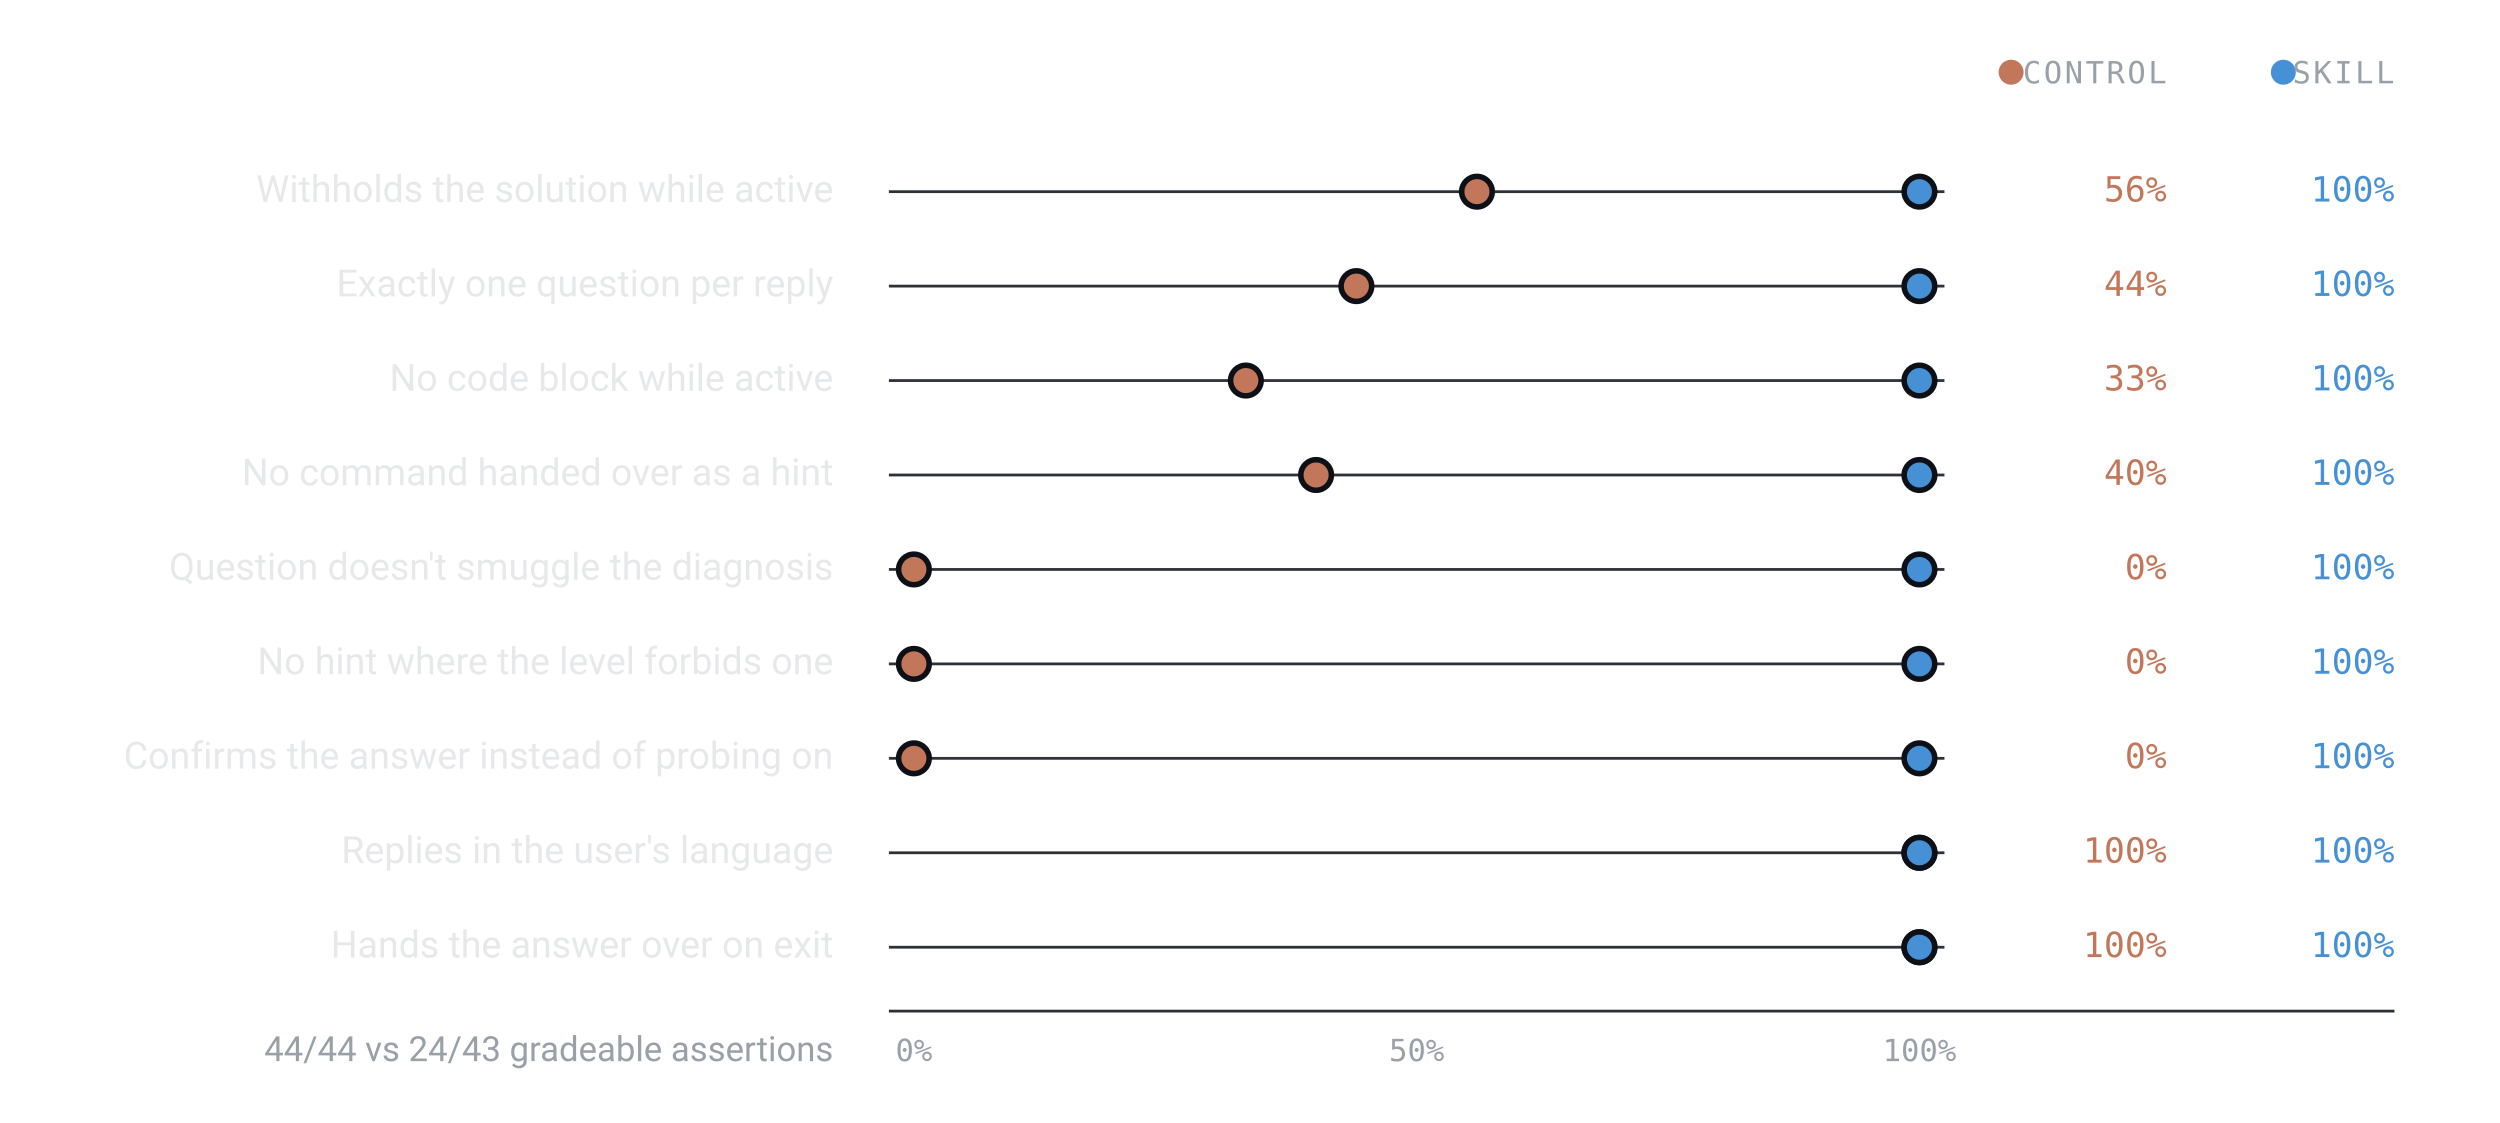
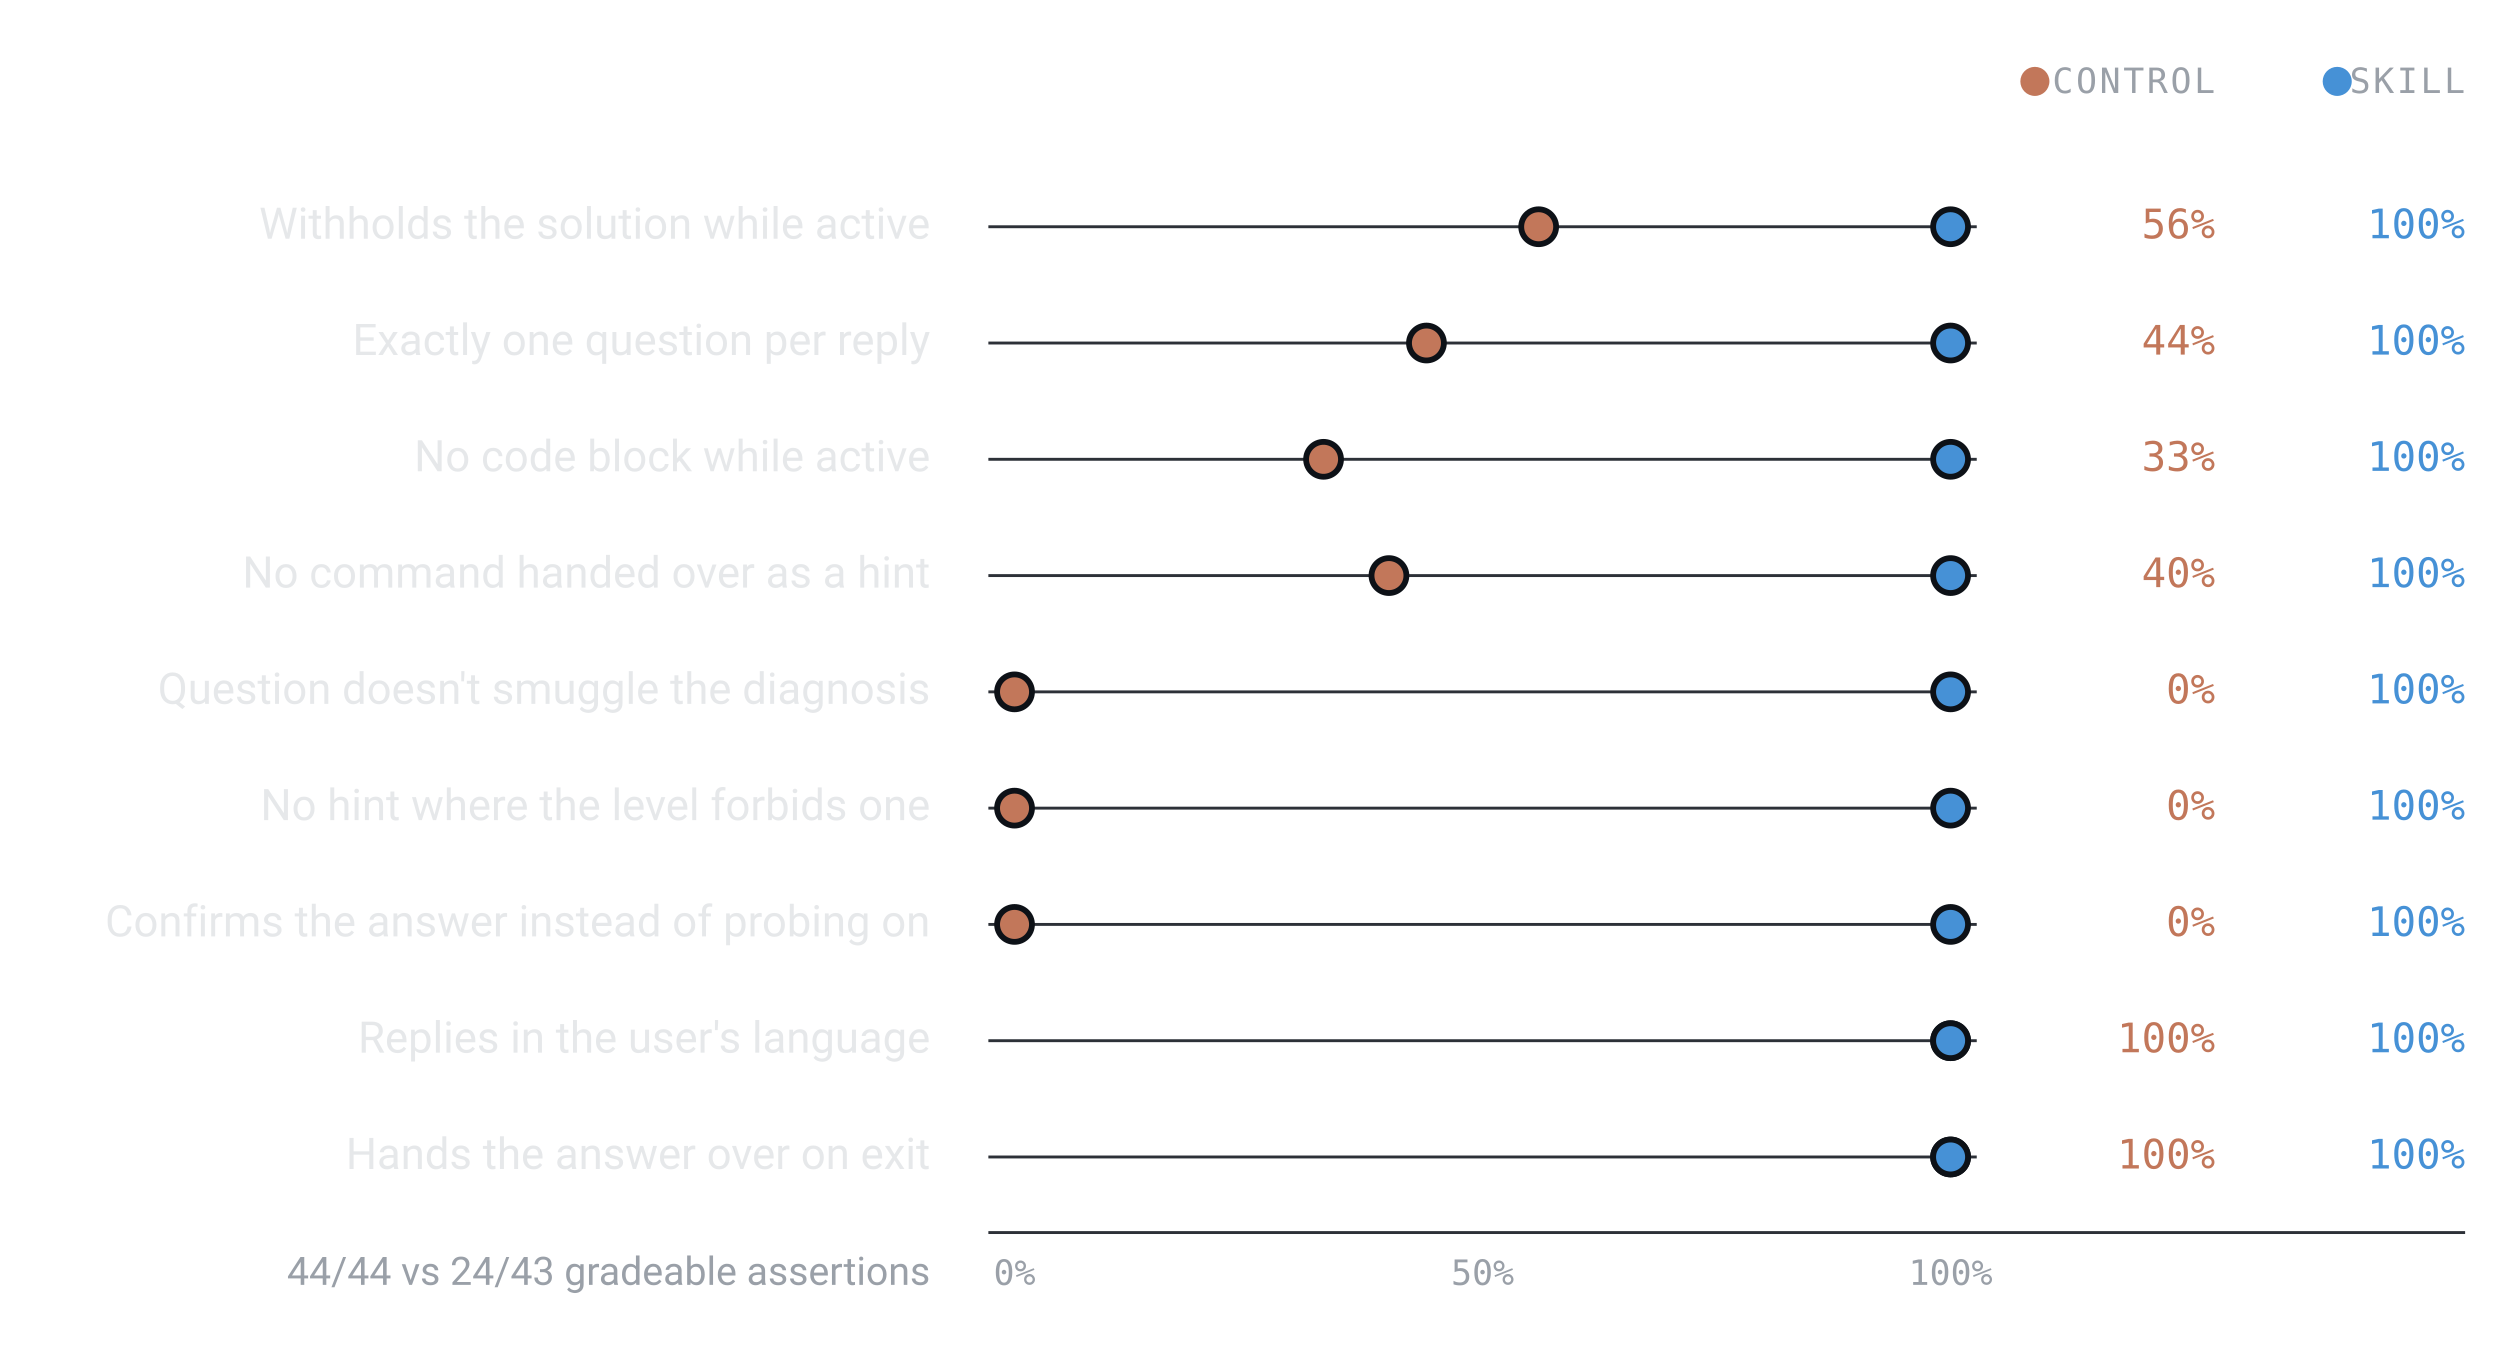
- <svg xmlns="http://www.w3.org/2000/svg" viewBox="0 0 900 404" width="900" height="404" role="img" aria-label="Pass rate per gate, with the skill versus without it. Withholds the solution while active 100% vs 56%; Exactly one question per reply 100% vs 44%; No code block while active 100% vs 33%; No command handed over as a hint 100% vs 40%; Question doesn't smuggle the diagnosis 100% vs 0%; No hint where the level forbids one 100% vs 0%; Confirms the answer instead of probing on 100% vs 0%; Replies in the user's language 100% vs 100%; Hands the answer over on exit 100% vs 100%">
-   <g font-family="ui-monospace,SFMono-Regular,'SF Mono',Menlo,Consolas,monospace" font-size="11" letter-spacing="0.9">
-     <circle cx="724" cy="26" r="4.5" fill="#c2775a" />
-     <text x="780" y="30" fill="#9aa0a8" text-anchor="end">CONTROL</text>
-     <circle cx="822" cy="26" r="4.5" fill="#4691d6" />
-     <text x="862" y="30" fill="#9aa0a8" text-anchor="end">SKILL</text>
+ <svg xmlns="http://www.w3.org/2000/svg" viewBox="0 0 860 470" width="860" height="470" role="img" aria-label="Pass rate per gate, with the skill versus without it. Withholds the solution while active 100% vs 56%; Exactly one question per reply 100% vs 44%; No code block while active 100% vs 33%; No command handed over as a hint 100% vs 40%; Question doesn't smuggle the diagnosis 100% vs 0%; No hint where the level forbids one 100% vs 0%; Confirms the answer instead of probing on 100% vs 0%; Replies in the user's language 100% vs 100%; Hands the answer over on exit 100% vs 100%">
+   <g font-family="ui-monospace,SFMono-Regular,'SF Mono',Menlo,Consolas,monospace" font-size="12" letter-spacing="0.9">
+     <circle cx="700" cy="28" r="5" fill="#c2775a" />
+     <text x="762" y="32" fill="#9aa0a8" text-anchor="end">CONTROL</text>
+     <circle cx="804" cy="28" r="5" fill="#4691d6" />
+     <text x="848" y="32" fill="#9aa0a8" text-anchor="end">SKILL</text>
  </g>
-   <text x="300" y="69.0" fill="#e6e8ea" font-family="ui-sans-serif,-apple-system,BlinkMacSystemFont,'Segoe UI',Roboto,Helvetica,Arial,sans-serif" font-size="13.5" text-anchor="end" dominant-baseline="middle">Withholds the solution while active</text>
-   <line x1="320" y1="69.0" x2="700" y2="69.0" stroke="#2d3138" stroke-width="1" />
-   <line x1="531.7" y1="69.0" x2="691.0" y2="69.0" stroke="url(#grad)" stroke-width="2" />
-   <circle cx="531.7" cy="69.0" r="5.5" fill="#c2775a" stroke="#0d1117" stroke-width="2" />
-   <circle cx="691.0" cy="69.0" r="5.5" fill="#4691d6" stroke="#0d1117" stroke-width="2" />
-   <g font-family="ui-monospace,SFMono-Regular,'SF Mono',Menlo,Consolas,monospace" font-size="12.5" dominant-baseline="middle">
-     <text x="780" y="69.0" fill="#c2775a" text-anchor="end">56%</text>
-     <text x="862" y="69.0" fill="#4691d6" text-anchor="end">100%</text>
+   <text x="320" y="78.0" fill="#e6e8ea" font-family="ui-sans-serif,-apple-system,BlinkMacSystemFont,'Segoe UI',Roboto,Helvetica,Arial,sans-serif" font-size="15" text-anchor="end" dominant-baseline="middle">Withholds the solution while active</text>
+   <line x1="340" y1="78.0" x2="680" y2="78.0" stroke="#2d3138" stroke-width="1" />
+   <line x1="529.3" y1="78.0" x2="671.0" y2="78.0" stroke="url(#grad)" stroke-width="2" />
+   <circle cx="529.3" cy="78.0" r="6" fill="#c2775a" stroke="#0d1117" stroke-width="2" />
+   <circle cx="671.0" cy="78.0" r="6" fill="#4691d6" stroke="#0d1117" stroke-width="2" />
+   <g font-family="ui-monospace,SFMono-Regular,'SF Mono',Menlo,Consolas,monospace" font-size="14" dominant-baseline="middle">
+     <text x="762" y="78.0" fill="#c2775a" text-anchor="end">56%</text>
+     <text x="848" y="78.0" fill="#4691d6" text-anchor="end">100%</text>
  </g>
-   <text x="300" y="103.0" fill="#e6e8ea" font-family="ui-sans-serif,-apple-system,BlinkMacSystemFont,'Segoe UI',Roboto,Helvetica,Arial,sans-serif" font-size="13.5" text-anchor="end" dominant-baseline="middle">Exactly one question per reply</text>
-   <line x1="320" y1="103.0" x2="700" y2="103.0" stroke="#2d3138" stroke-width="1" />
-   <line x1="488.3" y1="103.0" x2="691.0" y2="103.0" stroke="url(#grad)" stroke-width="2" />
-   <circle cx="488.3" cy="103.0" r="5.5" fill="#c2775a" stroke="#0d1117" stroke-width="2" />
-   <circle cx="691.0" cy="103.0" r="5.5" fill="#4691d6" stroke="#0d1117" stroke-width="2" />
-   <g font-family="ui-monospace,SFMono-Regular,'SF Mono',Menlo,Consolas,monospace" font-size="12.5" dominant-baseline="middle">
-     <text x="780" y="103.0" fill="#c2775a" text-anchor="end">44%</text>
-     <text x="862" y="103.0" fill="#4691d6" text-anchor="end">100%</text>
+   <text x="320" y="118.0" fill="#e6e8ea" font-family="ui-sans-serif,-apple-system,BlinkMacSystemFont,'Segoe UI',Roboto,Helvetica,Arial,sans-serif" font-size="15" text-anchor="end" dominant-baseline="middle">Exactly one question per reply</text>
+   <line x1="340" y1="118.0" x2="680" y2="118.0" stroke="#2d3138" stroke-width="1" />
+   <line x1="490.7" y1="118.0" x2="671.0" y2="118.0" stroke="url(#grad)" stroke-width="2" />
+   <circle cx="490.7" cy="118.0" r="6" fill="#c2775a" stroke="#0d1117" stroke-width="2" />
+   <circle cx="671.0" cy="118.0" r="6" fill="#4691d6" stroke="#0d1117" stroke-width="2" />
+   <g font-family="ui-monospace,SFMono-Regular,'SF Mono',Menlo,Consolas,monospace" font-size="14" dominant-baseline="middle">
+     <text x="762" y="118.0" fill="#c2775a" text-anchor="end">44%</text>
+     <text x="848" y="118.0" fill="#4691d6" text-anchor="end">100%</text>
  </g>
-   <text x="300" y="137.0" fill="#e6e8ea" font-family="ui-sans-serif,-apple-system,BlinkMacSystemFont,'Segoe UI',Roboto,Helvetica,Arial,sans-serif" font-size="13.5" text-anchor="end" dominant-baseline="middle">No code block while active</text>
-   <line x1="320" y1="137.0" x2="700" y2="137.0" stroke="#2d3138" stroke-width="1" />
-   <line x1="448.5" y1="137.0" x2="691.0" y2="137.0" stroke="url(#grad)" stroke-width="2" />
-   <circle cx="448.5" cy="137.0" r="5.5" fill="#c2775a" stroke="#0d1117" stroke-width="2" />
-   <circle cx="691.0" cy="137.0" r="5.5" fill="#4691d6" stroke="#0d1117" stroke-width="2" />
-   <g font-family="ui-monospace,SFMono-Regular,'SF Mono',Menlo,Consolas,monospace" font-size="12.5" dominant-baseline="middle">
-     <text x="780" y="137.0" fill="#c2775a" text-anchor="end">33%</text>
-     <text x="862" y="137.0" fill="#4691d6" text-anchor="end">100%</text>
+   <text x="320" y="158.0" fill="#e6e8ea" font-family="ui-sans-serif,-apple-system,BlinkMacSystemFont,'Segoe UI',Roboto,Helvetica,Arial,sans-serif" font-size="15" text-anchor="end" dominant-baseline="middle">No code block while active</text>
+   <line x1="340" y1="158.0" x2="680" y2="158.0" stroke="#2d3138" stroke-width="1" />
+   <line x1="455.3" y1="158.0" x2="671.0" y2="158.0" stroke="url(#grad)" stroke-width="2" />
+   <circle cx="455.3" cy="158.0" r="6" fill="#c2775a" stroke="#0d1117" stroke-width="2" />
+   <circle cx="671.0" cy="158.0" r="6" fill="#4691d6" stroke="#0d1117" stroke-width="2" />
+   <g font-family="ui-monospace,SFMono-Regular,'SF Mono',Menlo,Consolas,monospace" font-size="14" dominant-baseline="middle">
+     <text x="762" y="158.0" fill="#c2775a" text-anchor="end">33%</text>
+     <text x="848" y="158.0" fill="#4691d6" text-anchor="end">100%</text>
  </g>
-   <text x="300" y="171.0" fill="#e6e8ea" font-family="ui-sans-serif,-apple-system,BlinkMacSystemFont,'Segoe UI',Roboto,Helvetica,Arial,sans-serif" font-size="13.5" text-anchor="end" dominant-baseline="middle">No command handed over as a hint</text>
-   <line x1="320" y1="171.0" x2="700" y2="171.0" stroke="#2d3138" stroke-width="1" />
-   <line x1="473.8" y1="171.0" x2="691.0" y2="171.0" stroke="url(#grad)" stroke-width="2" />
-   <circle cx="473.8" cy="171.0" r="5.5" fill="#c2775a" stroke="#0d1117" stroke-width="2" />
-   <circle cx="691.0" cy="171.0" r="5.5" fill="#4691d6" stroke="#0d1117" stroke-width="2" />
-   <g font-family="ui-monospace,SFMono-Regular,'SF Mono',Menlo,Consolas,monospace" font-size="12.5" dominant-baseline="middle">
-     <text x="780" y="171.0" fill="#c2775a" text-anchor="end">40%</text>
-     <text x="862" y="171.0" fill="#4691d6" text-anchor="end">100%</text>
+   <text x="320" y="198.0" fill="#e6e8ea" font-family="ui-sans-serif,-apple-system,BlinkMacSystemFont,'Segoe UI',Roboto,Helvetica,Arial,sans-serif" font-size="15" text-anchor="end" dominant-baseline="middle">No command handed over as a hint</text>
+   <line x1="340" y1="198.0" x2="680" y2="198.0" stroke="#2d3138" stroke-width="1" />
+   <line x1="477.8" y1="198.0" x2="671.0" y2="198.0" stroke="url(#grad)" stroke-width="2" />
+   <circle cx="477.8" cy="198.0" r="6" fill="#c2775a" stroke="#0d1117" stroke-width="2" />
+   <circle cx="671.0" cy="198.0" r="6" fill="#4691d6" stroke="#0d1117" stroke-width="2" />
+   <g font-family="ui-monospace,SFMono-Regular,'SF Mono',Menlo,Consolas,monospace" font-size="14" dominant-baseline="middle">
+     <text x="762" y="198.0" fill="#c2775a" text-anchor="end">40%</text>
+     <text x="848" y="198.0" fill="#4691d6" text-anchor="end">100%</text>
  </g>
-   <text x="300" y="205.0" fill="#e6e8ea" font-family="ui-sans-serif,-apple-system,BlinkMacSystemFont,'Segoe UI',Roboto,Helvetica,Arial,sans-serif" font-size="13.5" text-anchor="end" dominant-baseline="middle">Question doesn't smuggle the diagnosis</text>
-   <line x1="320" y1="205.0" x2="700" y2="205.0" stroke="#2d3138" stroke-width="1" />
-   <line x1="329.0" y1="205.0" x2="691.0" y2="205.0" stroke="url(#grad)" stroke-width="2" />
-   <circle cx="329.0" cy="205.0" r="5.5" fill="#c2775a" stroke="#0d1117" stroke-width="2" />
-   <circle cx="691.0" cy="205.0" r="5.5" fill="#4691d6" stroke="#0d1117" stroke-width="2" />
-   <g font-family="ui-monospace,SFMono-Regular,'SF Mono',Menlo,Consolas,monospace" font-size="12.5" dominant-baseline="middle">
-     <text x="780" y="205.0" fill="#c2775a" text-anchor="end">0%</text>
-     <text x="862" y="205.0" fill="#4691d6" text-anchor="end">100%</text>
+   <text x="320" y="238.0" fill="#e6e8ea" font-family="ui-sans-serif,-apple-system,BlinkMacSystemFont,'Segoe UI',Roboto,Helvetica,Arial,sans-serif" font-size="15" text-anchor="end" dominant-baseline="middle">Question doesn't smuggle the diagnosis</text>
+   <line x1="340" y1="238.0" x2="680" y2="238.0" stroke="#2d3138" stroke-width="1" />
+   <line x1="349.0" y1="238.0" x2="671.0" y2="238.0" stroke="url(#grad)" stroke-width="2" />
+   <circle cx="349.0" cy="238.0" r="6" fill="#c2775a" stroke="#0d1117" stroke-width="2" />
+   <circle cx="671.0" cy="238.0" r="6" fill="#4691d6" stroke="#0d1117" stroke-width="2" />
+   <g font-family="ui-monospace,SFMono-Regular,'SF Mono',Menlo,Consolas,monospace" font-size="14" dominant-baseline="middle">
+     <text x="762" y="238.0" fill="#c2775a" text-anchor="end">0%</text>
+     <text x="848" y="238.0" fill="#4691d6" text-anchor="end">100%</text>
  </g>
-   <text x="300" y="239.0" fill="#e6e8ea" font-family="ui-sans-serif,-apple-system,BlinkMacSystemFont,'Segoe UI',Roboto,Helvetica,Arial,sans-serif" font-size="13.5" text-anchor="end" dominant-baseline="middle">No hint where the level forbids one</text>
-   <line x1="320" y1="239.0" x2="700" y2="239.0" stroke="#2d3138" stroke-width="1" />
-   <line x1="329.0" y1="239.0" x2="691.0" y2="239.0" stroke="url(#grad)" stroke-width="2" />
-   <circle cx="329.0" cy="239.0" r="5.5" fill="#c2775a" stroke="#0d1117" stroke-width="2" />
-   <circle cx="691.0" cy="239.0" r="5.5" fill="#4691d6" stroke="#0d1117" stroke-width="2" />
-   <g font-family="ui-monospace,SFMono-Regular,'SF Mono',Menlo,Consolas,monospace" font-size="12.5" dominant-baseline="middle">
-     <text x="780" y="239.0" fill="#c2775a" text-anchor="end">0%</text>
-     <text x="862" y="239.0" fill="#4691d6" text-anchor="end">100%</text>
+   <text x="320" y="278.0" fill="#e6e8ea" font-family="ui-sans-serif,-apple-system,BlinkMacSystemFont,'Segoe UI',Roboto,Helvetica,Arial,sans-serif" font-size="15" text-anchor="end" dominant-baseline="middle">No hint where the level forbids one</text>
+   <line x1="340" y1="278.0" x2="680" y2="278.0" stroke="#2d3138" stroke-width="1" />
+   <line x1="349.0" y1="278.0" x2="671.0" y2="278.0" stroke="url(#grad)" stroke-width="2" />
+   <circle cx="349.0" cy="278.0" r="6" fill="#c2775a" stroke="#0d1117" stroke-width="2" />
+   <circle cx="671.0" cy="278.0" r="6" fill="#4691d6" stroke="#0d1117" stroke-width="2" />
+   <g font-family="ui-monospace,SFMono-Regular,'SF Mono',Menlo,Consolas,monospace" font-size="14" dominant-baseline="middle">
+     <text x="762" y="278.0" fill="#c2775a" text-anchor="end">0%</text>
+     <text x="848" y="278.0" fill="#4691d6" text-anchor="end">100%</text>
  </g>
-   <text x="300" y="273.0" fill="#e6e8ea" font-family="ui-sans-serif,-apple-system,BlinkMacSystemFont,'Segoe UI',Roboto,Helvetica,Arial,sans-serif" font-size="13.5" text-anchor="end" dominant-baseline="middle">Confirms the answer instead of probing on</text>
-   <line x1="320" y1="273.0" x2="700" y2="273.0" stroke="#2d3138" stroke-width="1" />
-   <line x1="329.0" y1="273.0" x2="691.0" y2="273.0" stroke="url(#grad)" stroke-width="2" />
-   <circle cx="329.0" cy="273.0" r="5.5" fill="#c2775a" stroke="#0d1117" stroke-width="2" />
-   <circle cx="691.0" cy="273.0" r="5.5" fill="#4691d6" stroke="#0d1117" stroke-width="2" />
-   <g font-family="ui-monospace,SFMono-Regular,'SF Mono',Menlo,Consolas,monospace" font-size="12.5" dominant-baseline="middle">
-     <text x="780" y="273.0" fill="#c2775a" text-anchor="end">0%</text>
-     <text x="862" y="273.0" fill="#4691d6" text-anchor="end">100%</text>
+   <text x="320" y="318.0" fill="#e6e8ea" font-family="ui-sans-serif,-apple-system,BlinkMacSystemFont,'Segoe UI',Roboto,Helvetica,Arial,sans-serif" font-size="15" text-anchor="end" dominant-baseline="middle">Confirms the answer instead of probing on</text>
+   <line x1="340" y1="318.0" x2="680" y2="318.0" stroke="#2d3138" stroke-width="1" />
+   <line x1="349.0" y1="318.0" x2="671.0" y2="318.0" stroke="url(#grad)" stroke-width="2" />
+   <circle cx="349.0" cy="318.0" r="6" fill="#c2775a" stroke="#0d1117" stroke-width="2" />
+   <circle cx="671.0" cy="318.0" r="6" fill="#4691d6" stroke="#0d1117" stroke-width="2" />
+   <g font-family="ui-monospace,SFMono-Regular,'SF Mono',Menlo,Consolas,monospace" font-size="14" dominant-baseline="middle">
+     <text x="762" y="318.0" fill="#c2775a" text-anchor="end">0%</text>
+     <text x="848" y="318.0" fill="#4691d6" text-anchor="end">100%</text>
  </g>
-   <text x="300" y="307.0" fill="#e6e8ea" font-family="ui-sans-serif,-apple-system,BlinkMacSystemFont,'Segoe UI',Roboto,Helvetica,Arial,sans-serif" font-size="13.5" text-anchor="end" dominant-baseline="middle">Replies in the user's language</text>
-   <line x1="320" y1="307.0" x2="700" y2="307.0" stroke="#2d3138" stroke-width="1" />
-   <circle cx="691.0" cy="307.0" r="5.5" fill="#c2775a" stroke="#0d1117" stroke-width="2" />
-   <circle cx="691.0" cy="307.0" r="5.5" fill="#4691d6" stroke="#0d1117" stroke-width="2" />
-   <g font-family="ui-monospace,SFMono-Regular,'SF Mono',Menlo,Consolas,monospace" font-size="12.5" dominant-baseline="middle">
-     <text x="780" y="307.0" fill="#c2775a" text-anchor="end">100%</text>
-     <text x="862" y="307.0" fill="#4691d6" text-anchor="end">100%</text>
+   <text x="320" y="358.0" fill="#e6e8ea" font-family="ui-sans-serif,-apple-system,BlinkMacSystemFont,'Segoe UI',Roboto,Helvetica,Arial,sans-serif" font-size="15" text-anchor="end" dominant-baseline="middle">Replies in the user's language</text>
+   <line x1="340" y1="358.0" x2="680" y2="358.0" stroke="#2d3138" stroke-width="1" />
+   <circle cx="671.0" cy="358.0" r="6" fill="#c2775a" stroke="#0d1117" stroke-width="2" />
+   <circle cx="671.0" cy="358.0" r="6" fill="#4691d6" stroke="#0d1117" stroke-width="2" />
+   <g font-family="ui-monospace,SFMono-Regular,'SF Mono',Menlo,Consolas,monospace" font-size="14" dominant-baseline="middle">
+     <text x="762" y="358.0" fill="#c2775a" text-anchor="end">100%</text>
+     <text x="848" y="358.0" fill="#4691d6" text-anchor="end">100%</text>
  </g>
-   <text x="300" y="341.0" fill="#e6e8ea" font-family="ui-sans-serif,-apple-system,BlinkMacSystemFont,'Segoe UI',Roboto,Helvetica,Arial,sans-serif" font-size="13.5" text-anchor="end" dominant-baseline="middle">Hands the answer over on exit</text>
-   <line x1="320" y1="341.0" x2="700" y2="341.0" stroke="#2d3138" stroke-width="1" />
-   <circle cx="691.0" cy="341.0" r="5.5" fill="#c2775a" stroke="#0d1117" stroke-width="2" />
-   <circle cx="691.0" cy="341.0" r="5.5" fill="#4691d6" stroke="#0d1117" stroke-width="2" />
-   <g font-family="ui-monospace,SFMono-Regular,'SF Mono',Menlo,Consolas,monospace" font-size="12.5" dominant-baseline="middle">
-     <text x="780" y="341.0" fill="#c2775a" text-anchor="end">100%</text>
-     <text x="862" y="341.0" fill="#4691d6" text-anchor="end">100%</text>
+   <text x="320" y="398.0" fill="#e6e8ea" font-family="ui-sans-serif,-apple-system,BlinkMacSystemFont,'Segoe UI',Roboto,Helvetica,Arial,sans-serif" font-size="15" text-anchor="end" dominant-baseline="middle">Hands the answer over on exit</text>
+   <line x1="340" y1="398.0" x2="680" y2="398.0" stroke="#2d3138" stroke-width="1" />
+   <circle cx="671.0" cy="398.0" r="6" fill="#c2775a" stroke="#0d1117" stroke-width="2" />
+   <circle cx="671.0" cy="398.0" r="6" fill="#4691d6" stroke="#0d1117" stroke-width="2" />
+   <g font-family="ui-monospace,SFMono-Regular,'SF Mono',Menlo,Consolas,monospace" font-size="14" dominant-baseline="middle">
+     <text x="762" y="398.0" fill="#c2775a" text-anchor="end">100%</text>
+     <text x="848" y="398.0" fill="#4691d6" text-anchor="end">100%</text>
  </g>
-   <line x1="320" y1="364.0" x2="862" y2="364.0" stroke="#2d3138" stroke-width="1" />
-   <g font-family="ui-monospace,SFMono-Regular,'SF Mono',Menlo,Consolas,monospace" font-size="11" fill="#9aa0a8" text-anchor="middle">
-     <text x="329.0" y="382.0">0%</text>
-     <text x="510.0" y="382.0">50%</text>
-     <text x="691.0" y="382.0">100%</text>
+   <line x1="340" y1="424.0" x2="848" y2="424.0" stroke="#2d3138" stroke-width="1" />
+   <g font-family="ui-monospace,SFMono-Regular,'SF Mono',Menlo,Consolas,monospace" font-size="12" fill="#9aa0a8" text-anchor="middle">
+     <text x="349.0" y="442.0">0%</text>
+     <text x="510.0" y="442.0">50%</text>
+     <text x="671.0" y="442.0">100%</text>
  </g>
-   <text x="300" y="382.0" fill="#9aa0a8" font-family="ui-sans-serif,-apple-system,BlinkMacSystemFont,'Segoe UI',Roboto,Helvetica,Arial,sans-serif" font-size="12.5" text-anchor="end">44/44 vs 24/43 gradeable assertions</text>
+   <text x="320" y="442.0" fill="#9aa0a8" font-family="ui-sans-serif,-apple-system,BlinkMacSystemFont,'Segoe UI',Roboto,Helvetica,Arial,sans-serif" font-size="13.5" text-anchor="end">44/44 vs 24/43 gradeable assertions</text>
  <defs>
    <linearGradient id="grad" x1="0" x2="1">
      <stop offset="0" stop-color="#c2775a" />
      <stop offset="1" stop-color="#4691d6" />
    </linearGradient>
  </defs>
</svg>
